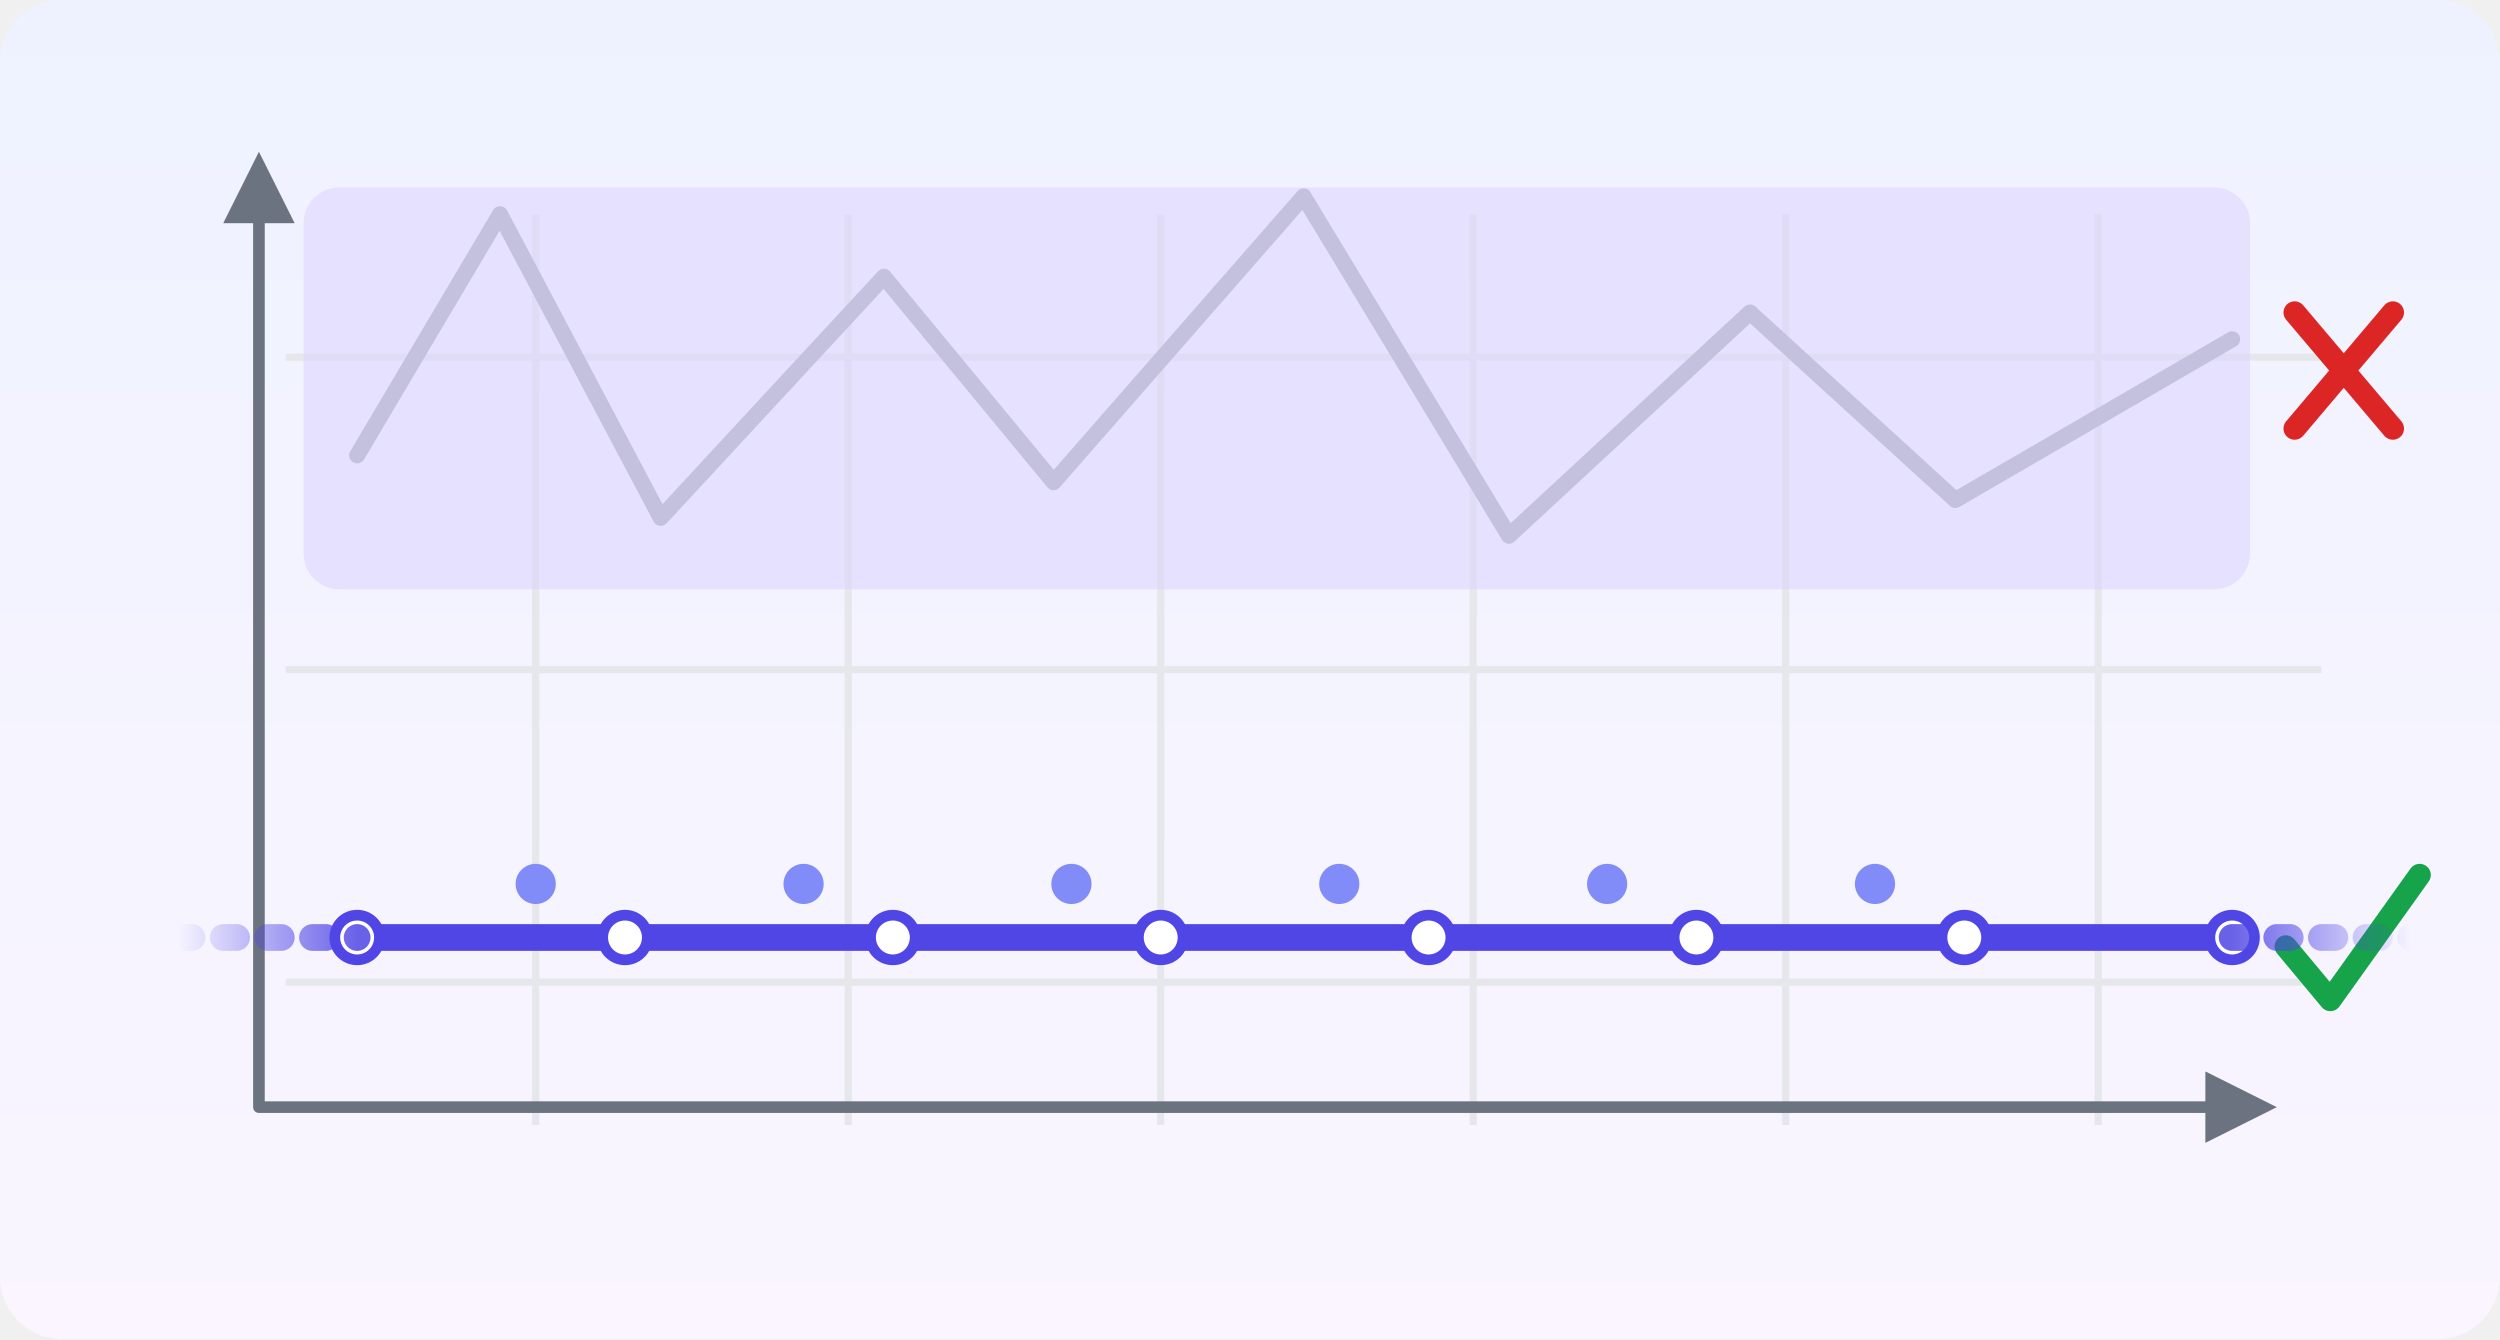
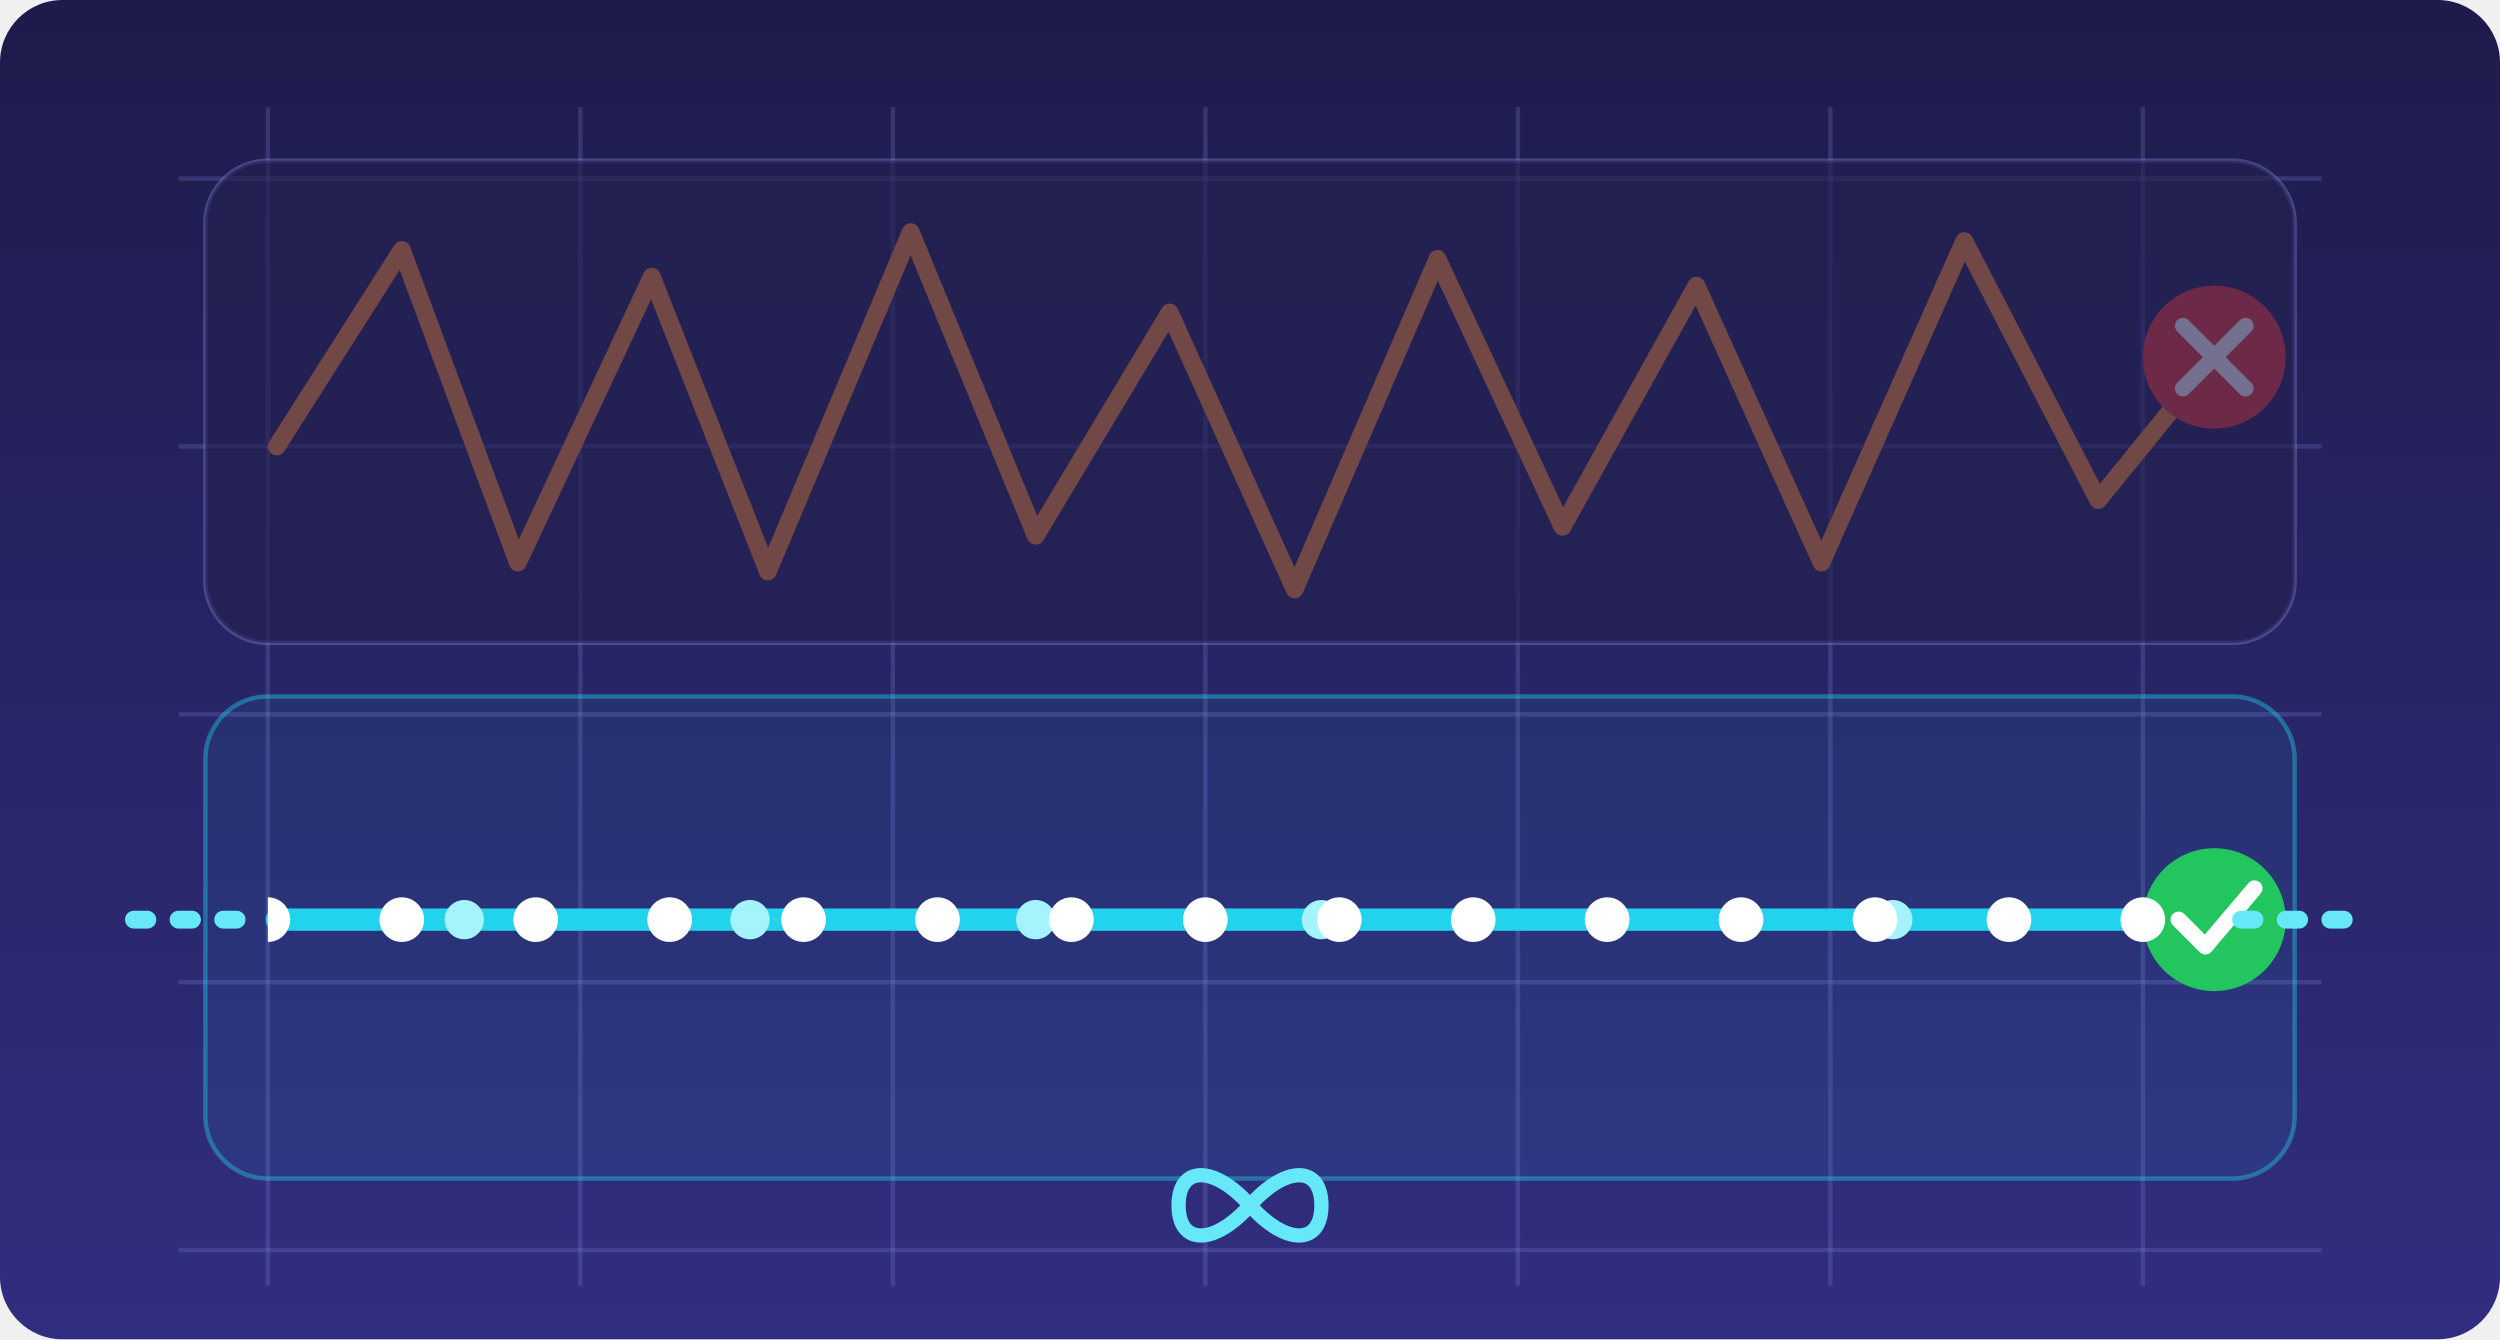
- <svg xmlns="http://www.w3.org/2000/svg" data-n="3" data-t="1" data-c="#4f46e5" viewBox="0 0 560 300" role="img" aria-label="들쭉날쭉한 선과 달리 수평선이 일정하게 이어져 흐르는 모습">
+ <svg xmlns="http://www.w3.org/2000/svg" data-n="3" data-t="1" data-c="#4f46e5" viewBox="0 0 560 300" role="img" aria-label="들쭉날쭉한 선과 한결같은 일정한 선의 대비">
  <defs>
    <linearGradient id="constant_bg" x1="0" y1="0" x2="0" y2="1">
-       <stop offset="0" stop-color="#eef2ff" />
-       <stop offset="1" stop-color="#faf5ff" />
+       <stop offset="0" stop-color="#1e1b4b" />
+       <stop offset="1" stop-color="#312e81" />
    </linearGradient>
-     <linearGradient id="constant_fadeL" x1="40" y1="0" x2="80" y2="0" gradientUnits="userSpaceOnUse">
-       <stop offset="0" stop-color="#4f46e5" stop-opacity="0" />
-       <stop offset="1" stop-color="#4f46e5" stop-opacity=".85" />
-     </linearGradient>
-     <linearGradient id="constant_fadeR" x1="500" y1="0" x2="540" y2="0" gradientUnits="userSpaceOnUse">
-       <stop offset="0" stop-color="#4f46e5" stop-opacity=".85" />
-       <stop offset="1" stop-color="#4f46e5" stop-opacity="0" />
+     <linearGradient id="constant_glow" x1="0" y1="0" x2="1" y2="0">
+       <stop offset="0" stop-color="#22d3ee" stop-opacity="0" />
+       <stop offset=".08" stop-color="#22d3ee" />
+       <stop offset=".92" stop-color="#67e8f9" />
+       <stop offset="1" stop-color="#67e8f9" stop-opacity="0" />
    </linearGradient>
    <clipPath id="constant_clip">
      <rect width="560" height="300" rx="14" />
    </clipPath>
+     <clipPath id="constant_lane">
+       <rect x="60" y="154" width="440" height="100" />
+     </clipPath>
  </defs>
  <g clip-path="url(#constant_clip)">
    <rect width="560" height="300" fill="url(#constant_bg)" />
-     <path d="M120 48V252M190 48V252M260 48V252M330 48V252M400 48V252M470 48V252M64 80H520M64 150H520M64 220H520" stroke="#e5e7eb" stroke-width="1.6" />
-     <path d="M58 48V248H498" fill="none" stroke="#6b7280" stroke-width="2.6" stroke-linejoin="round" />
-     <path d="M58 34L50 50H66Z" fill="#6b7280" />
-     <path d="M510 248L494 240V256Z" fill="#6b7280" />
-     <path class="vs draw" data-s="1" pathLength="1" style="--d:1.35s" d="M80 102L112 48L148 116L198 62L236 108L292 44L338 120L392 70L438 112L500 76" fill="none" stroke="#9ca3af" stroke-width="3.6" stroke-linecap="round" stroke-linejoin="round" />
-     <g class="vs pop" data-s="1" style="--dl:1s;--d:.35s" stroke="#dc2626" stroke-width="5" stroke-linecap="round">
-       <path d="M514 70L536 96" />
-       <path d="M536 70L514 96" />
+     <g stroke="#8b8fe8" stroke-opacity=".22" stroke-width="1">
+       <path d="M40 40H520M40 100H520M40 160H520M40 220H520M40 280H520" />
+       <path d="M60 24V288M130 24V288M200 24V288M270 24V288M340 24V288M410 24V288M480 24V288" />
    </g>
-     <path class="vs draw" data-s="2" pathLength="1" style="--d:1.25s;--dl:.1s" d="M80 210H500" fill="none" stroke="#4f46e5" stroke-width="6" stroke-linecap="round" />
-     <g fill="#fff" stroke="#4f46e5" stroke-width="2.4">
-       <circle class="vs pop" data-s="2" style="--dl:.15s;--d:.3s" cx="80" cy="210" r="5" />
-       <circle class="vs pop" data-s="2" style="--dl:.32s;--d:.3s" cx="140" cy="210" r="5" />
-       <circle class="vs pop" data-s="2" style="--dl:.49s;--d:.3s" cx="200" cy="210" r="5" />
-       <circle class="vs pop" data-s="2" style="--dl:.66s;--d:.3s" cx="260" cy="210" r="5" />
-       <circle class="vs pop" data-s="2" style="--dl:.83s;--d:.3s" cx="320" cy="210" r="5" />
-       <circle class="vs pop" data-s="2" style="--dl:1s;--d:.3s" cx="380" cy="210" r="5" />
-       <circle class="vs pop" data-s="2" style="--dl:1.17s;--d:.3s" cx="440" cy="210" r="5" />
-       <circle class="vs pop" data-s="2" style="--dl:1.34s;--d:.3s" cx="500" cy="210" r="5" />
+     <rect x="46" y="36" width="468" height="108" rx="14" fill="#ffffff" fill-opacity=".05" stroke="#8b8fe8" stroke-opacity=".35" />
+     <rect x="46" y="156" width="468" height="108" rx="14" fill="#22d3ee" fill-opacity=".07" stroke="#22d3ee" stroke-opacity=".4" />
+     <path class="vs draw" data-s="1" pathLength="1" style="--d:1.4s" d="M62 100L90 56L116 126L146 62L172 128L204 52L232 120L262 70L290 132L322 58L350 118L380 64L408 126L440 54L470 112L496 80" stroke="#fb923c" stroke-width="4" stroke-linejoin="round" stroke-linecap="round" fill="none" />
+     <g class="vs pop" data-s="1" style="--dl:.9s">
+       <circle cx="496" cy="80" r="16" fill="#ef4444" />
+       <path d="M489 73L503 87M503 73L489 87" stroke="#fff" stroke-width="3.6" stroke-linecap="round" />
    </g>
-     <g class="vs pop" data-s="2" style="--dl:1.45s;--d:.35s" fill="none" stroke="#16a34a" stroke-width="5" stroke-linecap="round" stroke-linejoin="round">
-       <path d="M512 212L522 224L542 196" />
+     <path class="vs draw" data-s="2" pathLength="1" style="--d:1.2s" d="M62 206H498" stroke="#22d3ee" stroke-width="5" stroke-linecap="round" fill="none" />
+     <g class="vs" data-s="2" fill="#a5f3fc">
+       <circle cx="104" cy="206" r="4.4" />
+       <circle cx="168" cy="206" r="4.4" />
+       <circle cx="232" cy="206" r="4.4" />
+       <circle cx="296" cy="206" r="4.4" />
+       <circle cx="360" cy="206" r="4.4" />
+       <circle cx="424" cy="206" r="4.4" />
    </g>
-     <rect class="vs" data-s="3" x="68" y="42" width="436" height="90" rx="8" fill="#ddd6fe" fill-opacity=".6" />
-     <g class="vs" data-s="3" fill="#818cf8">
-       <circle class="a-flow" style="animation-delay:0s" cx="120" cy="198" r="4.5" />
-       <circle class="a-flow" style="animation-delay:-.35s" cx="180" cy="198" r="4.5" />
-       <circle class="a-flow" style="animation-delay:-.7s" cx="240" cy="198" r="4.5" />
-       <circle class="a-flow" style="animation-delay:-1.05s" cx="300" cy="198" r="4.5" />
-       <circle class="a-flow" style="animation-delay:-1.4s" cx="360" cy="198" r="4.5" />
-       <circle class="a-flow" style="animation-delay:-1.75s" cx="420" cy="198" r="4.5" />
+     <g class="vs pop" data-s="2" style="--dl:.8s">
+       <circle cx="496" cy="206" r="16" fill="#22c55e" />
+       <path d="M488 206L494 212L505 199" stroke="#fff" stroke-width="3.6" stroke-linecap="round" stroke-linejoin="round" fill="none" />
    </g>
-     <g class="vs wipe" data-s="3" style="--d:1s">
-       <path d="M40 210H80" fill="none" stroke="url(#constant_fadeL)" stroke-width="6" stroke-dasharray="3 7" stroke-linecap="round" />
+     <g class="vs" data-s="3">
+       <g clip-path="url(#constant_lane)">
+         <g class="a-flow" fill="#fff">
+           <circle cx="30" cy="206" r="5" />
+           <circle cx="60" cy="206" r="5" />
+           <circle cx="90" cy="206" r="5" />
+           <circle cx="120" cy="206" r="5" />
+           <circle cx="150" cy="206" r="5" />
+           <circle cx="180" cy="206" r="5" />
+           <circle cx="210" cy="206" r="5" />
+           <circle cx="240" cy="206" r="5" />
+           <circle cx="270" cy="206" r="5" />
+           <circle cx="300" cy="206" r="5" />
+           <circle cx="330" cy="206" r="5" />
+           <circle cx="360" cy="206" r="5" />
+           <circle cx="390" cy="206" r="5" />
+           <circle cx="420" cy="206" r="5" />
+           <circle cx="450" cy="206" r="5" />
+           <circle cx="480" cy="206" r="5" />
+           <circle cx="510" cy="206" r="5" />
+         </g>
+       </g>
    </g>
-     <g class="vs wipe" data-s="3" style="--d:1s;--dl:.15s">
-       <path d="M500 210H540" fill="none" stroke="url(#constant_fadeR)" stroke-width="6" stroke-dasharray="3 7" stroke-linecap="round" />
+     <g class="vs wipe" data-s="3" style="--d:.7s">
+       <path d="M30 206H58M502 206H530" stroke="#67e8f9" stroke-width="4" stroke-dasharray="3 7" stroke-linecap="round" />
+     </g>
+     <g class="vs" data-s="3">
+       <rect x="46" y="36" width="468" height="108" rx="14" fill="#1e1b4b" fill-opacity=".62" />
+     </g>
+     <g class="vs pop" data-s="3" style="--dl:.3s">
+       <g transform="translate(280 270)">
+         <path d="M-16 0C-16 -9 -8 -9 0 0C8 9 16 9 16 0C16 -9 8 -9 0 0C-8 9 -16 9 -16 0Z" fill="none" stroke="#67e8f9" stroke-width="3.2" stroke-linecap="round" />
+       </g>
    </g>
  </g>
</svg>
